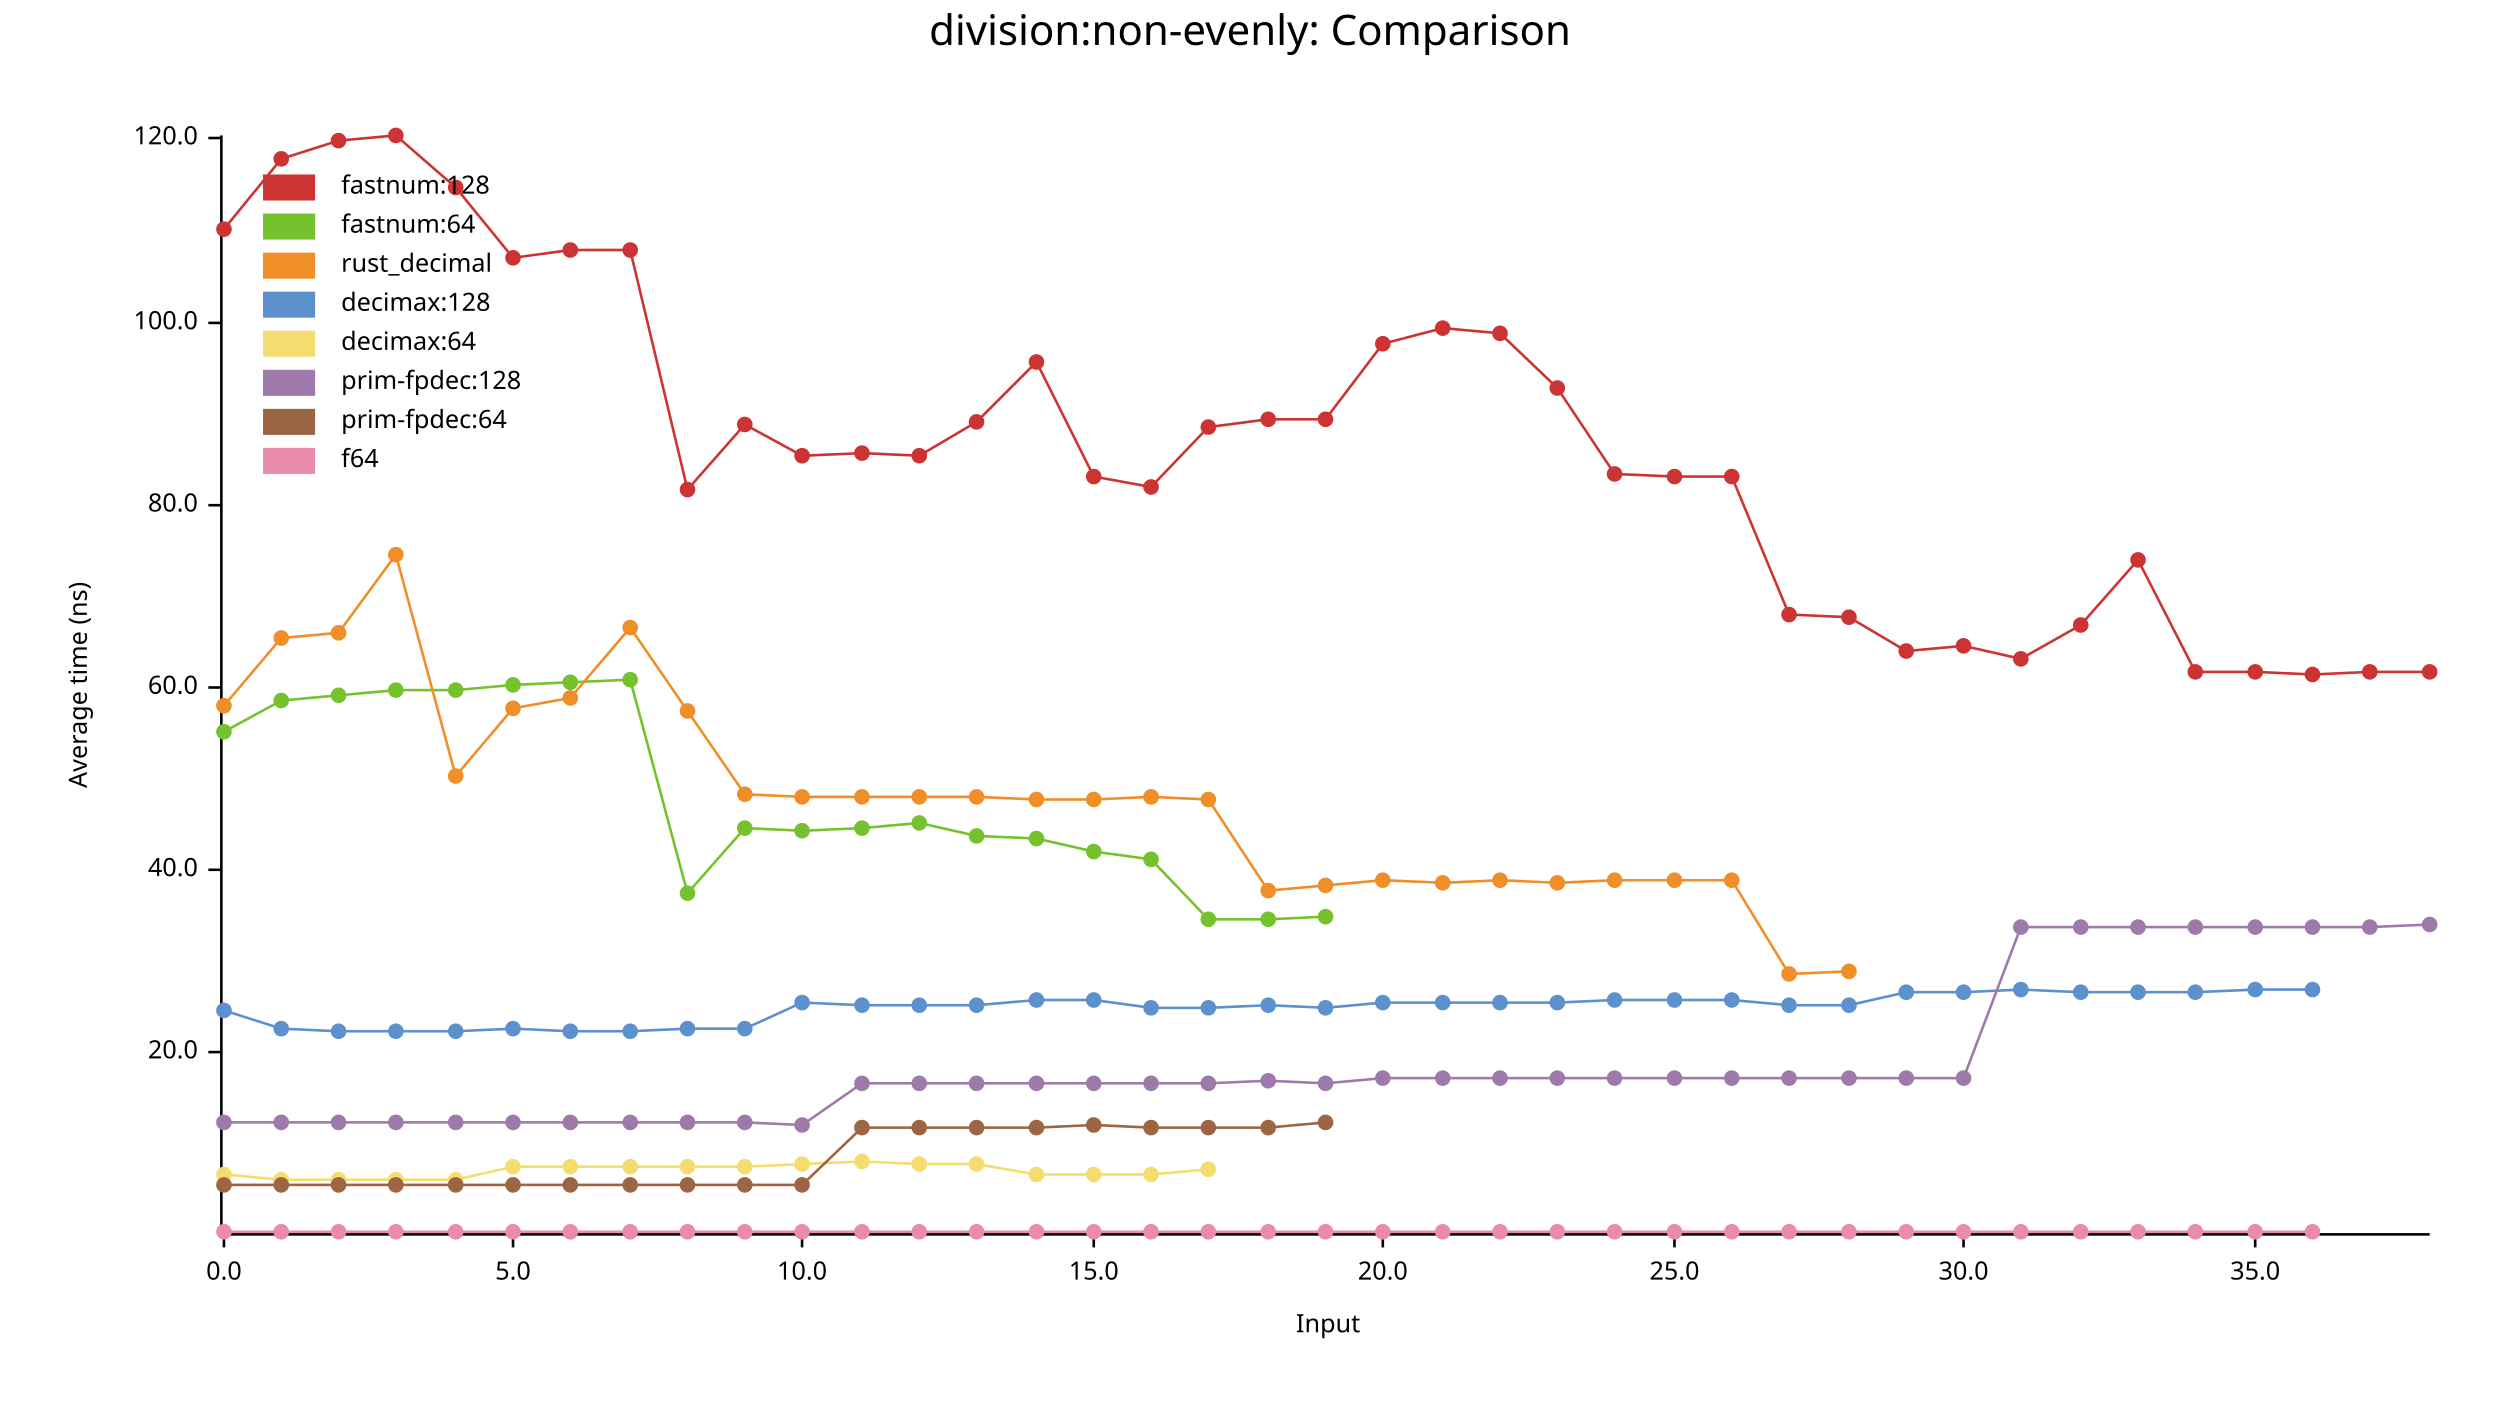
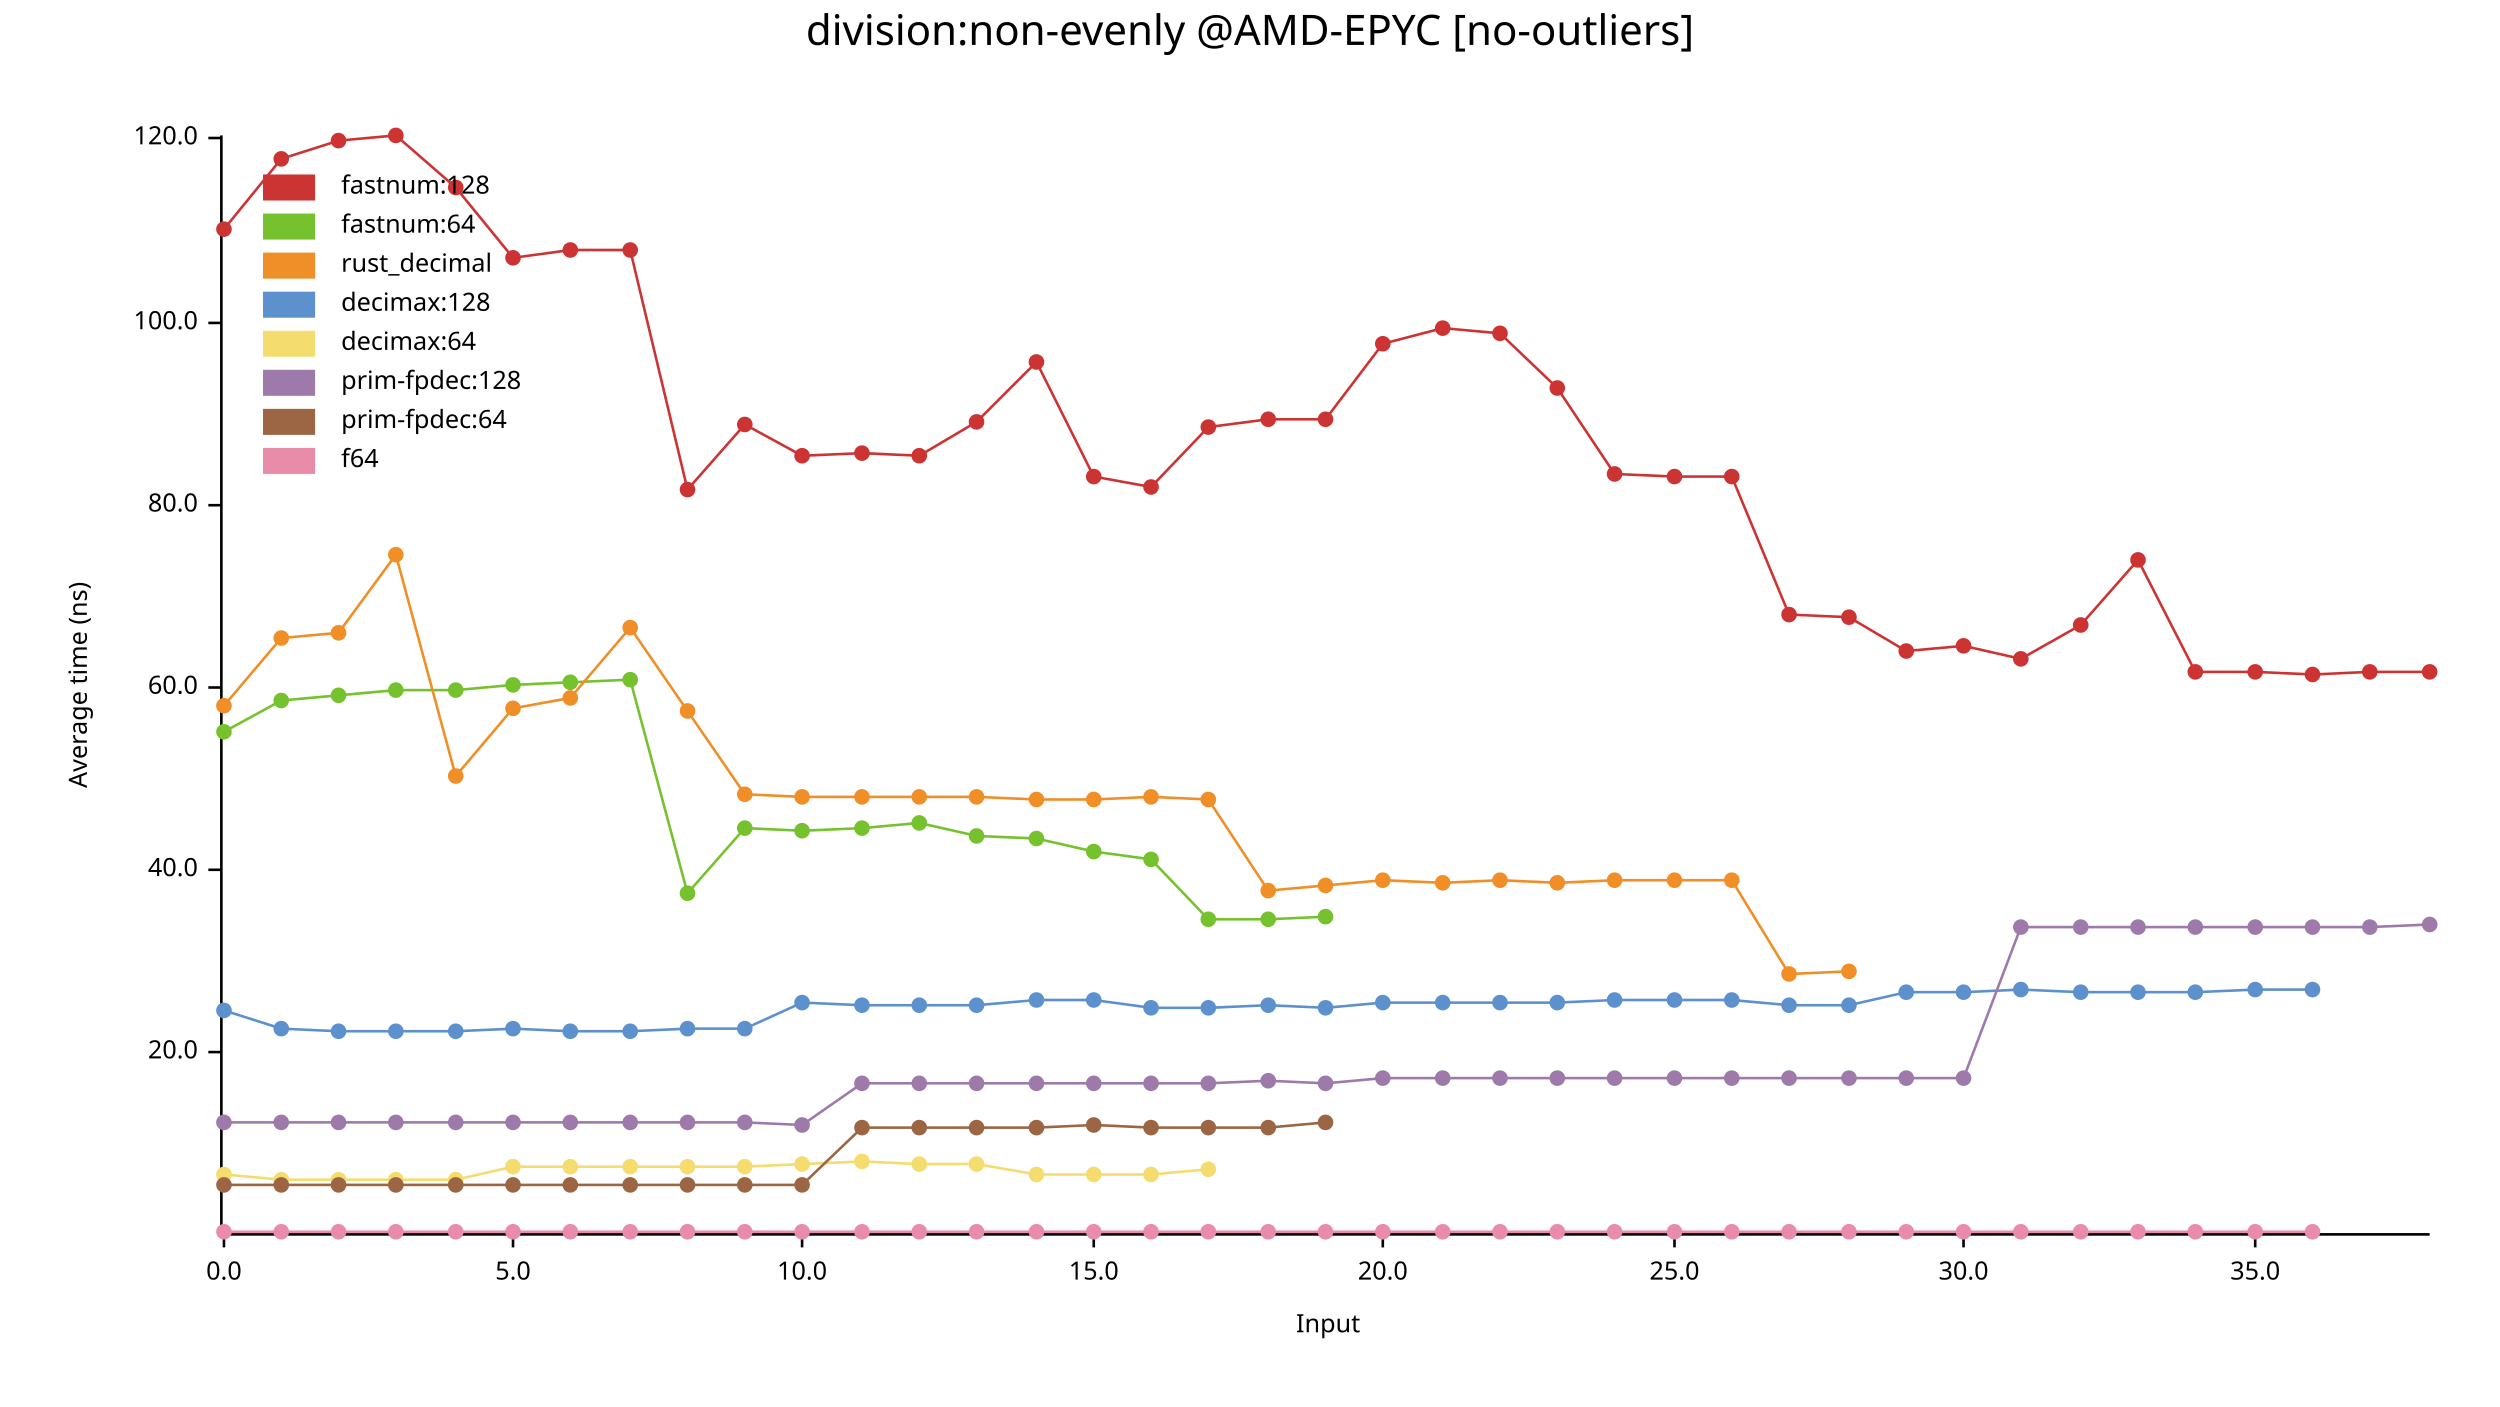
<svg xmlns="http://www.w3.org/2000/svg" width="960" height="540" viewBox="0 0 960 540">
  <text x="480" y="5" dy="0.76em" text-anchor="middle" font-family="sans-serif" font-size="16.129" opacity="1" fill="#000000">
- division:non-evenly: Comparison
+ division:non-evenly @AMD-EPYC [no-outliers]
</text>
  <text x="26" y="263" dy="0.76em" text-anchor="middle" font-family="sans-serif" font-size="9.677" opacity="1" fill="#000000" transform="rotate(270, 26, 263)">
Average time (ns)
</text>
  <text x="510" y="514" dy="-0.5ex" text-anchor="middle" font-family="sans-serif" font-size="9.677" opacity="1" fill="#000000">
Input
</text>
  <polyline fill="none" opacity="1" stroke="#000000" stroke-width="1" points="85,52 85,473 " />
  <text x="76" y="404" dy="0.5ex" text-anchor="end" font-family="sans-serif" font-size="9.677" opacity="1" fill="#000000">
20.0
</text>
  <polyline fill="none" opacity="1" stroke="#000000" stroke-width="1" points="80,404 85,404 " />
  <text x="76" y="334" dy="0.5ex" text-anchor="end" font-family="sans-serif" font-size="9.677" opacity="1" fill="#000000">
40.0
</text>
  <polyline fill="none" opacity="1" stroke="#000000" stroke-width="1" points="80,334 85,334 " />
  <text x="76" y="264" dy="0.5ex" text-anchor="end" font-family="sans-serif" font-size="9.677" opacity="1" fill="#000000">
60.0
</text>
  <polyline fill="none" opacity="1" stroke="#000000" stroke-width="1" points="80,264 85,264 " />
  <text x="76" y="194" dy="0.5ex" text-anchor="end" font-family="sans-serif" font-size="9.677" opacity="1" fill="#000000">
80.0
</text>
  <polyline fill="none" opacity="1" stroke="#000000" stroke-width="1" points="80,194 85,194 " />
  <text x="76" y="124" dy="0.5ex" text-anchor="end" font-family="sans-serif" font-size="9.677" opacity="1" fill="#000000">
100.0
</text>
  <polyline fill="none" opacity="1" stroke="#000000" stroke-width="1" points="80,124 85,124 " />
  <text x="76" y="53" dy="0.5ex" text-anchor="end" font-family="sans-serif" font-size="9.677" opacity="1" fill="#000000">
120.0
</text>
  <polyline fill="none" opacity="1" stroke="#000000" stroke-width="1" points="80,53 85,53 " />
  <polyline fill="none" opacity="1" stroke="#000000" stroke-width="1" points="86,474 933,474 " />
  <text x="86" y="484" dy="0.76em" text-anchor="middle" font-family="sans-serif" font-size="9.677" opacity="1" fill="#000000">
0.0
</text>
  <polyline fill="none" opacity="1" stroke="#000000" stroke-width="1" points="86,474 86,479 " />
  <text x="197" y="484" dy="0.76em" text-anchor="middle" font-family="sans-serif" font-size="9.677" opacity="1" fill="#000000">
5.0
</text>
  <polyline fill="none" opacity="1" stroke="#000000" stroke-width="1" points="197,474 197,479 " />
  <text x="308" y="484" dy="0.76em" text-anchor="middle" font-family="sans-serif" font-size="9.677" opacity="1" fill="#000000">
10.0
</text>
  <polyline fill="none" opacity="1" stroke="#000000" stroke-width="1" points="308,474 308,479 " />
  <text x="420" y="484" dy="0.76em" text-anchor="middle" font-family="sans-serif" font-size="9.677" opacity="1" fill="#000000">
15.0
</text>
  <polyline fill="none" opacity="1" stroke="#000000" stroke-width="1" points="420,474 420,479 " />
  <text x="531" y="484" dy="0.76em" text-anchor="middle" font-family="sans-serif" font-size="9.677" opacity="1" fill="#000000">
20.0
</text>
  <polyline fill="none" opacity="1" stroke="#000000" stroke-width="1" points="531,474 531,479 " />
  <text x="643" y="484" dy="0.76em" text-anchor="middle" font-family="sans-serif" font-size="9.677" opacity="1" fill="#000000">
25.0
</text>
  <polyline fill="none" opacity="1" stroke="#000000" stroke-width="1" points="643,474 643,479 " />
  <text x="754" y="484" dy="0.76em" text-anchor="middle" font-family="sans-serif" font-size="9.677" opacity="1" fill="#000000">
30.0
</text>
  <polyline fill="none" opacity="1" stroke="#000000" stroke-width="1" points="754,474 754,479 " />
  <text x="866" y="484" dy="0.76em" text-anchor="middle" font-family="sans-serif" font-size="9.677" opacity="1" fill="#000000">
35.0
</text>
  <polyline fill="none" opacity="1" stroke="#000000" stroke-width="1" points="866,474 866,479 " />
  <circle cx="86" cy="88" r="3" opacity="1" fill="#CC3434" stroke="none" stroke-width="1" />
  <circle cx="108" cy="61" r="3" opacity="1" fill="#CC3434" stroke="none" stroke-width="1" />
  <circle cx="130" cy="54" r="3" opacity="1" fill="#CC3434" stroke="none" stroke-width="1" />
  <circle cx="152" cy="52" r="3" opacity="1" fill="#CC3434" stroke="none" stroke-width="1" />
  <circle cx="175" cy="72" r="3" opacity="1" fill="#CC3434" stroke="none" stroke-width="1" />
  <circle cx="197" cy="99" r="3" opacity="1" fill="#CC3434" stroke="none" stroke-width="1" />
  <circle cx="219" cy="96" r="3" opacity="1" fill="#CC3434" stroke="none" stroke-width="1" />
  <circle cx="242" cy="96" r="3" opacity="1" fill="#CC3434" stroke="none" stroke-width="1" />
  <circle cx="264" cy="188" r="3" opacity="1" fill="#CC3434" stroke="none" stroke-width="1" />
  <circle cx="286" cy="163" r="3" opacity="1" fill="#CC3434" stroke="none" stroke-width="1" />
  <circle cx="308" cy="175" r="3" opacity="1" fill="#CC3434" stroke="none" stroke-width="1" />
  <circle cx="331" cy="174" r="3" opacity="1" fill="#CC3434" stroke="none" stroke-width="1" />
  <circle cx="353" cy="175" r="3" opacity="1" fill="#CC3434" stroke="none" stroke-width="1" />
  <circle cx="375" cy="162" r="3" opacity="1" fill="#CC3434" stroke="none" stroke-width="1" />
  <circle cx="398" cy="139" r="3" opacity="1" fill="#CC3434" stroke="none" stroke-width="1" />
  <circle cx="420" cy="183" r="3" opacity="1" fill="#CC3434" stroke="none" stroke-width="1" />
  <circle cx="442" cy="187" r="3" opacity="1" fill="#CC3434" stroke="none" stroke-width="1" />
  <circle cx="464" cy="164" r="3" opacity="1" fill="#CC3434" stroke="none" stroke-width="1" />
  <circle cx="487" cy="161" r="3" opacity="1" fill="#CC3434" stroke="none" stroke-width="1" />
  <circle cx="509" cy="161" r="3" opacity="1" fill="#CC3434" stroke="none" stroke-width="1" />
  <circle cx="531" cy="132" r="3" opacity="1" fill="#CC3434" stroke="none" stroke-width="1" />
  <circle cx="554" cy="126" r="3" opacity="1" fill="#CC3434" stroke="none" stroke-width="1" />
  <circle cx="576" cy="128" r="3" opacity="1" fill="#CC3434" stroke="none" stroke-width="1" />
  <circle cx="598" cy="149" r="3" opacity="1" fill="#CC3434" stroke="none" stroke-width="1" />
  <circle cx="620" cy="182" r="3" opacity="1" fill="#CC3434" stroke="none" stroke-width="1" />
  <circle cx="643" cy="183" r="3" opacity="1" fill="#CC3434" stroke="none" stroke-width="1" />
  <circle cx="665" cy="183" r="3" opacity="1" fill="#CC3434" stroke="none" stroke-width="1" />
  <circle cx="687" cy="236" r="3" opacity="1" fill="#CC3434" stroke="none" stroke-width="1" />
  <circle cx="710" cy="237" r="3" opacity="1" fill="#CC3434" stroke="none" stroke-width="1" />
  <circle cx="732" cy="250" r="3" opacity="1" fill="#CC3434" stroke="none" stroke-width="1" />
  <circle cx="754" cy="248" r="3" opacity="1" fill="#CC3434" stroke="none" stroke-width="1" />
  <circle cx="776" cy="253" r="3" opacity="1" fill="#CC3434" stroke="none" stroke-width="1" />
  <circle cx="799" cy="240" r="3" opacity="1" fill="#CC3434" stroke="none" stroke-width="1" />
  <circle cx="821" cy="215" r="3" opacity="1" fill="#CC3434" stroke="none" stroke-width="1" />
  <circle cx="843" cy="258" r="3" opacity="1" fill="#CC3434" stroke="none" stroke-width="1" />
  <circle cx="866" cy="258" r="3" opacity="1" fill="#CC3434" stroke="none" stroke-width="1" />
  <circle cx="888" cy="259" r="3" opacity="1" fill="#CC3434" stroke="none" stroke-width="1" />
  <circle cx="910" cy="258" r="3" opacity="1" fill="#CC3434" stroke="none" stroke-width="1" />
  <circle cx="933" cy="258" r="3" opacity="1" fill="#CC3434" stroke="none" stroke-width="1" />
  <polyline fill="none" opacity="1" stroke="#CC3434" stroke-width="1" points="86,88 108,61 130,54 152,52 175,72 197,99 219,96 242,96 264,188 286,163 308,175 331,174 353,175 375,162 398,139 420,183 442,187 464,164 487,161 509,161 531,132 554,126 576,128 598,149 620,182 643,183 665,183 687,236 710,237 732,250 754,248 776,253 799,240 821,215 843,258 866,258 888,259 910,258 933,258 " />
  <circle cx="86" cy="281" r="3" opacity="1" fill="#76C22E" stroke="none" stroke-width="1" />
  <circle cx="108" cy="269" r="3" opacity="1" fill="#76C22E" stroke="none" stroke-width="1" />
  <circle cx="130" cy="267" r="3" opacity="1" fill="#76C22E" stroke="none" stroke-width="1" />
  <circle cx="152" cy="265" r="3" opacity="1" fill="#76C22E" stroke="none" stroke-width="1" />
  <circle cx="175" cy="265" r="3" opacity="1" fill="#76C22E" stroke="none" stroke-width="1" />
  <circle cx="197" cy="263" r="3" opacity="1" fill="#76C22E" stroke="none" stroke-width="1" />
  <circle cx="219" cy="262" r="3" opacity="1" fill="#76C22E" stroke="none" stroke-width="1" />
  <circle cx="242" cy="261" r="3" opacity="1" fill="#76C22E" stroke="none" stroke-width="1" />
  <circle cx="264" cy="343" r="3" opacity="1" fill="#76C22E" stroke="none" stroke-width="1" />
  <circle cx="286" cy="318" r="3" opacity="1" fill="#76C22E" stroke="none" stroke-width="1" />
  <circle cx="308" cy="319" r="3" opacity="1" fill="#76C22E" stroke="none" stroke-width="1" />
  <circle cx="331" cy="318" r="3" opacity="1" fill="#76C22E" stroke="none" stroke-width="1" />
  <circle cx="353" cy="316" r="3" opacity="1" fill="#76C22E" stroke="none" stroke-width="1" />
  <circle cx="375" cy="321" r="3" opacity="1" fill="#76C22E" stroke="none" stroke-width="1" />
  <circle cx="398" cy="322" r="3" opacity="1" fill="#76C22E" stroke="none" stroke-width="1" />
  <circle cx="420" cy="327" r="3" opacity="1" fill="#76C22E" stroke="none" stroke-width="1" />
  <circle cx="442" cy="330" r="3" opacity="1" fill="#76C22E" stroke="none" stroke-width="1" />
  <circle cx="464" cy="353" r="3" opacity="1" fill="#76C22E" stroke="none" stroke-width="1" />
  <circle cx="487" cy="353" r="3" opacity="1" fill="#76C22E" stroke="none" stroke-width="1" />
  <circle cx="509" cy="352" r="3" opacity="1" fill="#76C22E" stroke="none" stroke-width="1" />
  <polyline fill="none" opacity="1" stroke="#76C22E" stroke-width="1" points="86,281 108,269 130,267 152,265 175,265 197,263 219,262 242,261 264,343 286,318 308,319 331,318 353,316 375,321 398,322 420,327 442,330 464,353 487,353 509,352 " />
  <circle cx="86" cy="271" r="3" opacity="1" fill="#F08E28" stroke="none" stroke-width="1" />
  <circle cx="108" cy="245" r="3" opacity="1" fill="#F08E28" stroke="none" stroke-width="1" />
  <circle cx="130" cy="243" r="3" opacity="1" fill="#F08E28" stroke="none" stroke-width="1" />
  <circle cx="152" cy="213" r="3" opacity="1" fill="#F08E28" stroke="none" stroke-width="1" />
  <circle cx="175" cy="298" r="3" opacity="1" fill="#F08E28" stroke="none" stroke-width="1" />
  <circle cx="197" cy="272" r="3" opacity="1" fill="#F08E28" stroke="none" stroke-width="1" />
  <circle cx="219" cy="268" r="3" opacity="1" fill="#F08E28" stroke="none" stroke-width="1" />
  <circle cx="242" cy="241" r="3" opacity="1" fill="#F08E28" stroke="none" stroke-width="1" />
  <circle cx="264" cy="273" r="3" opacity="1" fill="#F08E28" stroke="none" stroke-width="1" />
  <circle cx="286" cy="305" r="3" opacity="1" fill="#F08E28" stroke="none" stroke-width="1" />
  <circle cx="308" cy="306" r="3" opacity="1" fill="#F08E28" stroke="none" stroke-width="1" />
  <circle cx="331" cy="306" r="3" opacity="1" fill="#F08E28" stroke="none" stroke-width="1" />
  <circle cx="353" cy="306" r="3" opacity="1" fill="#F08E28" stroke="none" stroke-width="1" />
  <circle cx="375" cy="306" r="3" opacity="1" fill="#F08E28" stroke="none" stroke-width="1" />
  <circle cx="398" cy="307" r="3" opacity="1" fill="#F08E28" stroke="none" stroke-width="1" />
  <circle cx="420" cy="307" r="3" opacity="1" fill="#F08E28" stroke="none" stroke-width="1" />
  <circle cx="442" cy="306" r="3" opacity="1" fill="#F08E28" stroke="none" stroke-width="1" />
  <circle cx="464" cy="307" r="3" opacity="1" fill="#F08E28" stroke="none" stroke-width="1" />
  <circle cx="487" cy="342" r="3" opacity="1" fill="#F08E28" stroke="none" stroke-width="1" />
  <circle cx="509" cy="340" r="3" opacity="1" fill="#F08E28" stroke="none" stroke-width="1" />
  <circle cx="531" cy="338" r="3" opacity="1" fill="#F08E28" stroke="none" stroke-width="1" />
  <circle cx="554" cy="339" r="3" opacity="1" fill="#F08E28" stroke="none" stroke-width="1" />
  <circle cx="576" cy="338" r="3" opacity="1" fill="#F08E28" stroke="none" stroke-width="1" />
  <circle cx="598" cy="339" r="3" opacity="1" fill="#F08E28" stroke="none" stroke-width="1" />
  <circle cx="620" cy="338" r="3" opacity="1" fill="#F08E28" stroke="none" stroke-width="1" />
  <circle cx="643" cy="338" r="3" opacity="1" fill="#F08E28" stroke="none" stroke-width="1" />
  <circle cx="665" cy="338" r="3" opacity="1" fill="#F08E28" stroke="none" stroke-width="1" />
  <circle cx="687" cy="374" r="3" opacity="1" fill="#F08E28" stroke="none" stroke-width="1" />
  <circle cx="710" cy="373" r="3" opacity="1" fill="#F08E28" stroke="none" stroke-width="1" />
  <polyline fill="none" opacity="1" stroke="#F08E28" stroke-width="1" points="86,271 108,245 130,243 152,213 175,298 197,272 219,268 242,241 264,273 286,305 308,306 331,306 353,306 375,306 398,307 420,307 442,306 464,307 487,342 509,340 531,338 554,339 576,338 598,339 620,338 643,338 665,338 687,374 710,373 " />
  <circle cx="86" cy="388" r="3" opacity="1" fill="#5C91CE" stroke="none" stroke-width="1" />
  <circle cx="108" cy="395" r="3" opacity="1" fill="#5C91CE" stroke="none" stroke-width="1" />
  <circle cx="130" cy="396" r="3" opacity="1" fill="#5C91CE" stroke="none" stroke-width="1" />
  <circle cx="152" cy="396" r="3" opacity="1" fill="#5C91CE" stroke="none" stroke-width="1" />
  <circle cx="175" cy="396" r="3" opacity="1" fill="#5C91CE" stroke="none" stroke-width="1" />
  <circle cx="197" cy="395" r="3" opacity="1" fill="#5C91CE" stroke="none" stroke-width="1" />
  <circle cx="219" cy="396" r="3" opacity="1" fill="#5C91CE" stroke="none" stroke-width="1" />
  <circle cx="242" cy="396" r="3" opacity="1" fill="#5C91CE" stroke="none" stroke-width="1" />
  <circle cx="264" cy="395" r="3" opacity="1" fill="#5C91CE" stroke="none" stroke-width="1" />
  <circle cx="286" cy="395" r="3" opacity="1" fill="#5C91CE" stroke="none" stroke-width="1" />
  <circle cx="308" cy="385" r="3" opacity="1" fill="#5C91CE" stroke="none" stroke-width="1" />
  <circle cx="331" cy="386" r="3" opacity="1" fill="#5C91CE" stroke="none" stroke-width="1" />
  <circle cx="353" cy="386" r="3" opacity="1" fill="#5C91CE" stroke="none" stroke-width="1" />
  <circle cx="375" cy="386" r="3" opacity="1" fill="#5C91CE" stroke="none" stroke-width="1" />
  <circle cx="398" cy="384" r="3" opacity="1" fill="#5C91CE" stroke="none" stroke-width="1" />
  <circle cx="420" cy="384" r="3" opacity="1" fill="#5C91CE" stroke="none" stroke-width="1" />
  <circle cx="442" cy="387" r="3" opacity="1" fill="#5C91CE" stroke="none" stroke-width="1" />
  <circle cx="464" cy="387" r="3" opacity="1" fill="#5C91CE" stroke="none" stroke-width="1" />
  <circle cx="487" cy="386" r="3" opacity="1" fill="#5C91CE" stroke="none" stroke-width="1" />
  <circle cx="509" cy="387" r="3" opacity="1" fill="#5C91CE" stroke="none" stroke-width="1" />
  <circle cx="531" cy="385" r="3" opacity="1" fill="#5C91CE" stroke="none" stroke-width="1" />
  <circle cx="554" cy="385" r="3" opacity="1" fill="#5C91CE" stroke="none" stroke-width="1" />
  <circle cx="576" cy="385" r="3" opacity="1" fill="#5C91CE" stroke="none" stroke-width="1" />
  <circle cx="598" cy="385" r="3" opacity="1" fill="#5C91CE" stroke="none" stroke-width="1" />
  <circle cx="620" cy="384" r="3" opacity="1" fill="#5C91CE" stroke="none" stroke-width="1" />
  <circle cx="643" cy="384" r="3" opacity="1" fill="#5C91CE" stroke="none" stroke-width="1" />
  <circle cx="665" cy="384" r="3" opacity="1" fill="#5C91CE" stroke="none" stroke-width="1" />
  <circle cx="687" cy="386" r="3" opacity="1" fill="#5C91CE" stroke="none" stroke-width="1" />
  <circle cx="710" cy="386" r="3" opacity="1" fill="#5C91CE" stroke="none" stroke-width="1" />
  <circle cx="732" cy="381" r="3" opacity="1" fill="#5C91CE" stroke="none" stroke-width="1" />
  <circle cx="754" cy="381" r="3" opacity="1" fill="#5C91CE" stroke="none" stroke-width="1" />
  <circle cx="776" cy="380" r="3" opacity="1" fill="#5C91CE" stroke="none" stroke-width="1" />
  <circle cx="799" cy="381" r="3" opacity="1" fill="#5C91CE" stroke="none" stroke-width="1" />
  <circle cx="821" cy="381" r="3" opacity="1" fill="#5C91CE" stroke="none" stroke-width="1" />
  <circle cx="843" cy="381" r="3" opacity="1" fill="#5C91CE" stroke="none" stroke-width="1" />
  <circle cx="866" cy="380" r="3" opacity="1" fill="#5C91CE" stroke="none" stroke-width="1" />
  <circle cx="888" cy="380" r="3" opacity="1" fill="#5C91CE" stroke="none" stroke-width="1" />
  <polyline fill="none" opacity="1" stroke="#5C91CE" stroke-width="1" points="86,388 108,395 130,396 152,396 175,396 197,395 219,396 242,396 264,395 286,395 308,385 331,386 353,386 375,386 398,384 420,384 442,387 464,387 487,386 509,387 531,385 554,385 576,385 598,385 620,384 643,384 665,384 687,386 710,386 732,381 754,381 776,380 799,381 821,381 843,381 866,380 888,380 " />
  <circle cx="86" cy="451" r="3" opacity="1" fill="#F5DC6E" stroke="none" stroke-width="1" />
  <circle cx="108" cy="453" r="3" opacity="1" fill="#F5DC6E" stroke="none" stroke-width="1" />
  <circle cx="130" cy="453" r="3" opacity="1" fill="#F5DC6E" stroke="none" stroke-width="1" />
  <circle cx="152" cy="453" r="3" opacity="1" fill="#F5DC6E" stroke="none" stroke-width="1" />
  <circle cx="175" cy="453" r="3" opacity="1" fill="#F5DC6E" stroke="none" stroke-width="1" />
  <circle cx="197" cy="448" r="3" opacity="1" fill="#F5DC6E" stroke="none" stroke-width="1" />
  <circle cx="219" cy="448" r="3" opacity="1" fill="#F5DC6E" stroke="none" stroke-width="1" />
  <circle cx="242" cy="448" r="3" opacity="1" fill="#F5DC6E" stroke="none" stroke-width="1" />
  <circle cx="264" cy="448" r="3" opacity="1" fill="#F5DC6E" stroke="none" stroke-width="1" />
  <circle cx="286" cy="448" r="3" opacity="1" fill="#F5DC6E" stroke="none" stroke-width="1" />
  <circle cx="308" cy="447" r="3" opacity="1" fill="#F5DC6E" stroke="none" stroke-width="1" />
  <circle cx="331" cy="446" r="3" opacity="1" fill="#F5DC6E" stroke="none" stroke-width="1" />
  <circle cx="353" cy="447" r="3" opacity="1" fill="#F5DC6E" stroke="none" stroke-width="1" />
  <circle cx="375" cy="447" r="3" opacity="1" fill="#F5DC6E" stroke="none" stroke-width="1" />
  <circle cx="398" cy="451" r="3" opacity="1" fill="#F5DC6E" stroke="none" stroke-width="1" />
  <circle cx="420" cy="451" r="3" opacity="1" fill="#F5DC6E" stroke="none" stroke-width="1" />
  <circle cx="442" cy="451" r="3" opacity="1" fill="#F5DC6E" stroke="none" stroke-width="1" />
  <circle cx="464" cy="449" r="3" opacity="1" fill="#F5DC6E" stroke="none" stroke-width="1" />
  <polyline fill="none" opacity="1" stroke="#F5DC6E" stroke-width="1" points="86,451 108,453 130,453 152,453 175,453 197,448 219,448 242,448 264,448 286,448 308,447 331,446 353,447 375,447 398,451 420,451 442,451 464,449 " />
  <circle cx="86" cy="431" r="3" opacity="1" fill="#9E7AAA" stroke="none" stroke-width="1" />
  <circle cx="108" cy="431" r="3" opacity="1" fill="#9E7AAA" stroke="none" stroke-width="1" />
  <circle cx="130" cy="431" r="3" opacity="1" fill="#9E7AAA" stroke="none" stroke-width="1" />
  <circle cx="152" cy="431" r="3" opacity="1" fill="#9E7AAA" stroke="none" stroke-width="1" />
  <circle cx="175" cy="431" r="3" opacity="1" fill="#9E7AAA" stroke="none" stroke-width="1" />
  <circle cx="197" cy="431" r="3" opacity="1" fill="#9E7AAA" stroke="none" stroke-width="1" />
  <circle cx="219" cy="431" r="3" opacity="1" fill="#9E7AAA" stroke="none" stroke-width="1" />
  <circle cx="242" cy="431" r="3" opacity="1" fill="#9E7AAA" stroke="none" stroke-width="1" />
  <circle cx="264" cy="431" r="3" opacity="1" fill="#9E7AAA" stroke="none" stroke-width="1" />
  <circle cx="286" cy="431" r="3" opacity="1" fill="#9E7AAA" stroke="none" stroke-width="1" />
  <circle cx="308" cy="432" r="3" opacity="1" fill="#9E7AAA" stroke="none" stroke-width="1" />
  <circle cx="331" cy="416" r="3" opacity="1" fill="#9E7AAA" stroke="none" stroke-width="1" />
  <circle cx="353" cy="416" r="3" opacity="1" fill="#9E7AAA" stroke="none" stroke-width="1" />
  <circle cx="375" cy="416" r="3" opacity="1" fill="#9E7AAA" stroke="none" stroke-width="1" />
  <circle cx="398" cy="416" r="3" opacity="1" fill="#9E7AAA" stroke="none" stroke-width="1" />
  <circle cx="420" cy="416" r="3" opacity="1" fill="#9E7AAA" stroke="none" stroke-width="1" />
  <circle cx="442" cy="416" r="3" opacity="1" fill="#9E7AAA" stroke="none" stroke-width="1" />
  <circle cx="464" cy="416" r="3" opacity="1" fill="#9E7AAA" stroke="none" stroke-width="1" />
  <circle cx="487" cy="415" r="3" opacity="1" fill="#9E7AAA" stroke="none" stroke-width="1" />
  <circle cx="509" cy="416" r="3" opacity="1" fill="#9E7AAA" stroke="none" stroke-width="1" />
  <circle cx="531" cy="414" r="3" opacity="1" fill="#9E7AAA" stroke="none" stroke-width="1" />
  <circle cx="554" cy="414" r="3" opacity="1" fill="#9E7AAA" stroke="none" stroke-width="1" />
  <circle cx="576" cy="414" r="3" opacity="1" fill="#9E7AAA" stroke="none" stroke-width="1" />
  <circle cx="598" cy="414" r="3" opacity="1" fill="#9E7AAA" stroke="none" stroke-width="1" />
  <circle cx="620" cy="414" r="3" opacity="1" fill="#9E7AAA" stroke="none" stroke-width="1" />
  <circle cx="643" cy="414" r="3" opacity="1" fill="#9E7AAA" stroke="none" stroke-width="1" />
  <circle cx="665" cy="414" r="3" opacity="1" fill="#9E7AAA" stroke="none" stroke-width="1" />
  <circle cx="687" cy="414" r="3" opacity="1" fill="#9E7AAA" stroke="none" stroke-width="1" />
  <circle cx="710" cy="414" r="3" opacity="1" fill="#9E7AAA" stroke="none" stroke-width="1" />
  <circle cx="732" cy="414" r="3" opacity="1" fill="#9E7AAA" stroke="none" stroke-width="1" />
  <circle cx="754" cy="414" r="3" opacity="1" fill="#9E7AAA" stroke="none" stroke-width="1" />
  <circle cx="776" cy="356" r="3" opacity="1" fill="#9E7AAA" stroke="none" stroke-width="1" />
  <circle cx="799" cy="356" r="3" opacity="1" fill="#9E7AAA" stroke="none" stroke-width="1" />
  <circle cx="821" cy="356" r="3" opacity="1" fill="#9E7AAA" stroke="none" stroke-width="1" />
  <circle cx="843" cy="356" r="3" opacity="1" fill="#9E7AAA" stroke="none" stroke-width="1" />
  <circle cx="866" cy="356" r="3" opacity="1" fill="#9E7AAA" stroke="none" stroke-width="1" />
  <circle cx="888" cy="356" r="3" opacity="1" fill="#9E7AAA" stroke="none" stroke-width="1" />
  <circle cx="910" cy="356" r="3" opacity="1" fill="#9E7AAA" stroke="none" stroke-width="1" />
  <circle cx="933" cy="355" r="3" opacity="1" fill="#9E7AAA" stroke="none" stroke-width="1" />
  <polyline fill="none" opacity="1" stroke="#9E7AAA" stroke-width="1" points="86,431 108,431 130,431 152,431 175,431 197,431 219,431 242,431 264,431 286,431 308,432 331,416 353,416 375,416 398,416 420,416 442,416 464,416 487,415 509,416 531,414 554,414 576,414 598,414 620,414 643,414 665,414 687,414 710,414 732,414 754,414 776,356 799,356 821,356 843,356 866,356 888,356 910,356 933,355 " />
  <circle cx="86" cy="455" r="3" opacity="1" fill="#9C6644" stroke="none" stroke-width="1" />
  <circle cx="108" cy="455" r="3" opacity="1" fill="#9C6644" stroke="none" stroke-width="1" />
  <circle cx="130" cy="455" r="3" opacity="1" fill="#9C6644" stroke="none" stroke-width="1" />
  <circle cx="152" cy="455" r="3" opacity="1" fill="#9C6644" stroke="none" stroke-width="1" />
  <circle cx="175" cy="455" r="3" opacity="1" fill="#9C6644" stroke="none" stroke-width="1" />
  <circle cx="197" cy="455" r="3" opacity="1" fill="#9C6644" stroke="none" stroke-width="1" />
  <circle cx="219" cy="455" r="3" opacity="1" fill="#9C6644" stroke="none" stroke-width="1" />
  <circle cx="242" cy="455" r="3" opacity="1" fill="#9C6644" stroke="none" stroke-width="1" />
  <circle cx="264" cy="455" r="3" opacity="1" fill="#9C6644" stroke="none" stroke-width="1" />
  <circle cx="286" cy="455" r="3" opacity="1" fill="#9C6644" stroke="none" stroke-width="1" />
  <circle cx="308" cy="455" r="3" opacity="1" fill="#9C6644" stroke="none" stroke-width="1" />
  <circle cx="331" cy="433" r="3" opacity="1" fill="#9C6644" stroke="none" stroke-width="1" />
  <circle cx="353" cy="433" r="3" opacity="1" fill="#9C6644" stroke="none" stroke-width="1" />
  <circle cx="375" cy="433" r="3" opacity="1" fill="#9C6644" stroke="none" stroke-width="1" />
  <circle cx="398" cy="433" r="3" opacity="1" fill="#9C6644" stroke="none" stroke-width="1" />
  <circle cx="420" cy="432" r="3" opacity="1" fill="#9C6644" stroke="none" stroke-width="1" />
  <circle cx="442" cy="433" r="3" opacity="1" fill="#9C6644" stroke="none" stroke-width="1" />
  <circle cx="464" cy="433" r="3" opacity="1" fill="#9C6644" stroke="none" stroke-width="1" />
  <circle cx="487" cy="433" r="3" opacity="1" fill="#9C6644" stroke="none" stroke-width="1" />
  <circle cx="509" cy="431" r="3" opacity="1" fill="#9C6644" stroke="none" stroke-width="1" />
  <polyline fill="none" opacity="1" stroke="#9C6644" stroke-width="1" points="86,455 108,455 130,455 152,455 175,455 197,455 219,455 242,455 264,455 286,455 308,455 331,433 353,433 375,433 398,433 420,432 442,433 464,433 487,433 509,431 " />
  <circle cx="86" cy="473" r="3" opacity="1" fill="#E88CAA" stroke="none" stroke-width="1" />
  <circle cx="108" cy="473" r="3" opacity="1" fill="#E88CAA" stroke="none" stroke-width="1" />
  <circle cx="130" cy="473" r="3" opacity="1" fill="#E88CAA" stroke="none" stroke-width="1" />
  <circle cx="152" cy="473" r="3" opacity="1" fill="#E88CAA" stroke="none" stroke-width="1" />
  <circle cx="175" cy="473" r="3" opacity="1" fill="#E88CAA" stroke="none" stroke-width="1" />
  <circle cx="197" cy="473" r="3" opacity="1" fill="#E88CAA" stroke="none" stroke-width="1" />
  <circle cx="219" cy="473" r="3" opacity="1" fill="#E88CAA" stroke="none" stroke-width="1" />
  <circle cx="242" cy="473" r="3" opacity="1" fill="#E88CAA" stroke="none" stroke-width="1" />
  <circle cx="264" cy="473" r="3" opacity="1" fill="#E88CAA" stroke="none" stroke-width="1" />
  <circle cx="286" cy="473" r="3" opacity="1" fill="#E88CAA" stroke="none" stroke-width="1" />
  <circle cx="308" cy="473" r="3" opacity="1" fill="#E88CAA" stroke="none" stroke-width="1" />
  <circle cx="331" cy="473" r="3" opacity="1" fill="#E88CAA" stroke="none" stroke-width="1" />
  <circle cx="353" cy="473" r="3" opacity="1" fill="#E88CAA" stroke="none" stroke-width="1" />
  <circle cx="375" cy="473" r="3" opacity="1" fill="#E88CAA" stroke="none" stroke-width="1" />
  <circle cx="398" cy="473" r="3" opacity="1" fill="#E88CAA" stroke="none" stroke-width="1" />
  <circle cx="420" cy="473" r="3" opacity="1" fill="#E88CAA" stroke="none" stroke-width="1" />
  <circle cx="442" cy="473" r="3" opacity="1" fill="#E88CAA" stroke="none" stroke-width="1" />
  <circle cx="464" cy="473" r="3" opacity="1" fill="#E88CAA" stroke="none" stroke-width="1" />
  <circle cx="487" cy="473" r="3" opacity="1" fill="#E88CAA" stroke="none" stroke-width="1" />
  <circle cx="509" cy="473" r="3" opacity="1" fill="#E88CAA" stroke="none" stroke-width="1" />
  <circle cx="531" cy="473" r="3" opacity="1" fill="#E88CAA" stroke="none" stroke-width="1" />
  <circle cx="554" cy="473" r="3" opacity="1" fill="#E88CAA" stroke="none" stroke-width="1" />
  <circle cx="576" cy="473" r="3" opacity="1" fill="#E88CAA" stroke="none" stroke-width="1" />
  <circle cx="598" cy="473" r="3" opacity="1" fill="#E88CAA" stroke="none" stroke-width="1" />
  <circle cx="620" cy="473" r="3" opacity="1" fill="#E88CAA" stroke="none" stroke-width="1" />
  <circle cx="643" cy="473" r="3" opacity="1" fill="#E88CAA" stroke="none" stroke-width="1" />
  <circle cx="665" cy="473" r="3" opacity="1" fill="#E88CAA" stroke="none" stroke-width="1" />
  <circle cx="687" cy="473" r="3" opacity="1" fill="#E88CAA" stroke="none" stroke-width="1" />
  <circle cx="710" cy="473" r="3" opacity="1" fill="#E88CAA" stroke="none" stroke-width="1" />
  <circle cx="732" cy="473" r="3" opacity="1" fill="#E88CAA" stroke="none" stroke-width="1" />
  <circle cx="754" cy="473" r="3" opacity="1" fill="#E88CAA" stroke="none" stroke-width="1" />
  <circle cx="776" cy="473" r="3" opacity="1" fill="#E88CAA" stroke="none" stroke-width="1" />
  <circle cx="799" cy="473" r="3" opacity="1" fill="#E88CAA" stroke="none" stroke-width="1" />
  <circle cx="821" cy="473" r="3" opacity="1" fill="#E88CAA" stroke="none" stroke-width="1" />
  <circle cx="843" cy="473" r="3" opacity="1" fill="#E88CAA" stroke="none" stroke-width="1" />
  <circle cx="866" cy="473" r="3" opacity="1" fill="#E88CAA" stroke="none" stroke-width="1" />
  <circle cx="888" cy="473" r="3" opacity="1" fill="#E88CAA" stroke="none" stroke-width="1" />
  <polyline fill="none" opacity="1" stroke="#E88CAA" stroke-width="1" points="86,473 108,473 130,473 152,473 175,473 197,473 219,473 242,473 264,473 286,473 308,473 331,473 353,473 375,473 398,473 420,473 442,473 464,473 487,473 509,473 531,473 554,473 576,473 598,473 620,473 643,473 665,473 687,473 710,473 732,473 754,473 776,473 799,473 821,473 843,473 866,473 888,473 " />
  <text x="131" y="67" dy="0.76em" text-anchor="start" font-family="sans-serif" font-size="9.677" opacity="1" fill="#000000">
fastnum:128
</text>
  <text x="131" y="82" dy="0.76em" text-anchor="start" font-family="sans-serif" font-size="9.677" opacity="1" fill="#000000">
fastnum:64
</text>
  <text x="131" y="97" dy="0.76em" text-anchor="start" font-family="sans-serif" font-size="9.677" opacity="1" fill="#000000">
rust_decimal
</text>
  <text x="131" y="112" dy="0.76em" text-anchor="start" font-family="sans-serif" font-size="9.677" opacity="1" fill="#000000">
decimax:128
</text>
  <text x="131" y="127" dy="0.76em" text-anchor="start" font-family="sans-serif" font-size="9.677" opacity="1" fill="#000000">
decimax:64
</text>
  <text x="131" y="142" dy="0.76em" text-anchor="start" font-family="sans-serif" font-size="9.677" opacity="1" fill="#000000">
prim-fpdec:128
</text>
  <text x="131" y="157" dy="0.76em" text-anchor="start" font-family="sans-serif" font-size="9.677" opacity="1" fill="#000000">
prim-fpdec:64
</text>
  <text x="131" y="172" dy="0.76em" text-anchor="start" font-family="sans-serif" font-size="9.677" opacity="1" fill="#000000">
f64
</text>
  <rect x="101" y="67" width="20" height="10" opacity="1" fill="#CC3434" stroke="none" />
  <rect x="101" y="82" width="20" height="10" opacity="1" fill="#76C22E" stroke="none" />
  <rect x="101" y="97" width="20" height="10" opacity="1" fill="#F08E28" stroke="none" />
  <rect x="101" y="112" width="20" height="10" opacity="1" fill="#5C91CE" stroke="none" />
  <rect x="101" y="127" width="20" height="10" opacity="1" fill="#F5DC6E" stroke="none" />
  <rect x="101" y="142" width="20" height="10" opacity="1" fill="#9E7AAA" stroke="none" />
  <rect x="101" y="157" width="20" height="10" opacity="1" fill="#9C6644" stroke="none" />
  <rect x="101" y="172" width="20" height="10" opacity="1" fill="#E88CAA" stroke="none" />
</svg>
